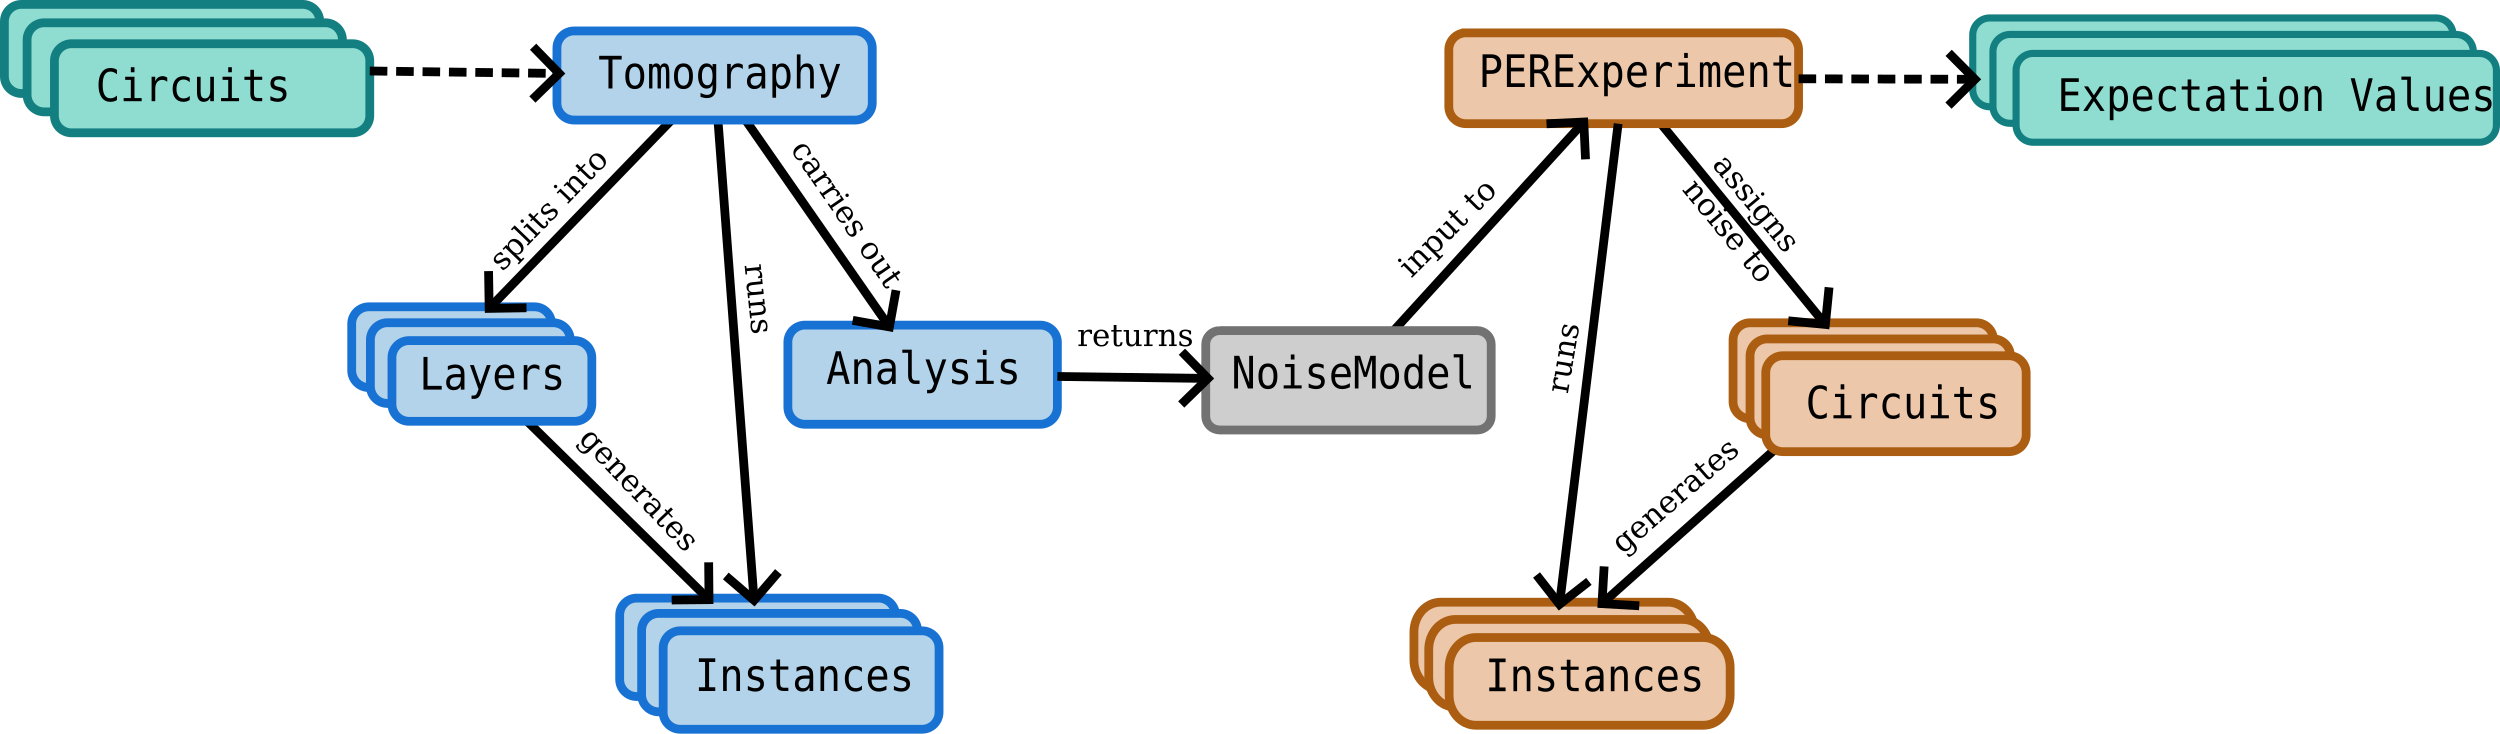
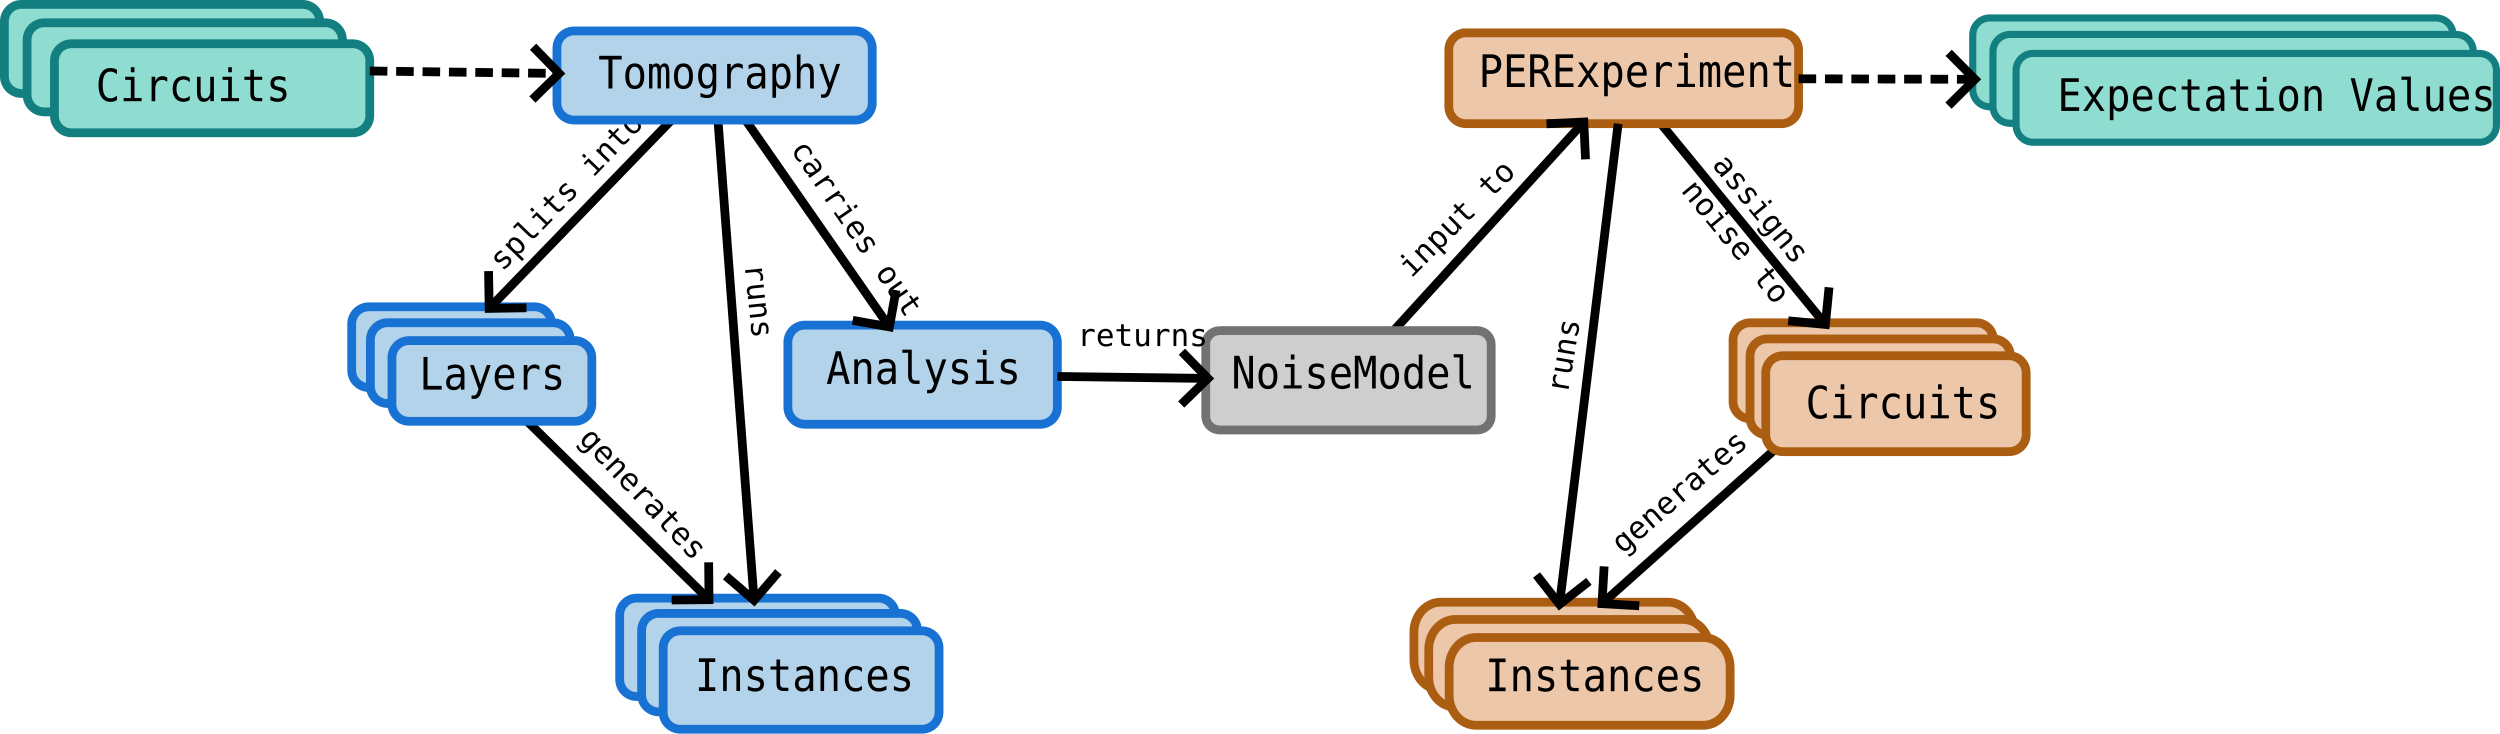
<svg xmlns="http://www.w3.org/2000/svg" width="852.582mm" height="250.199mm" viewBox="0 0 852.582 250.199" version="1.1" id="svg5">
  <defs id="defs2">
    <marker style="overflow:visible" id="marker4049" refX="0" refY="0" orient="auto-start-reverse" markerWidth="4.061" markerHeight="6.707" viewBox="0 0 4.061 6.707" preserveAspectRatio="xMidYMid">
      <path style="fill:none;stroke:context-stroke;stroke-width:1;stroke-linecap:butt" d="M 3,-3 0,0 3,3" id="path4047" transform="rotate(180,0.125,0)" />
    </marker>
    <marker style="overflow:visible" id="marker3287" refX="0" refY="0" orient="auto-start-reverse" markerWidth="4.061" markerHeight="6.707" viewBox="0 0 4.061 6.707" preserveAspectRatio="xMidYMid">
      <path style="fill:none;stroke:context-stroke;stroke-width:1;stroke-linecap:butt" d="M 3,-3 0,0 3,3" id="path3285" transform="rotate(180,0.125,0)" />
    </marker>
    <marker style="overflow:visible" id="marker3177" refX="0" refY="0" orient="auto-start-reverse" markerWidth="4.061" markerHeight="6.707" viewBox="0 0 4.061 6.707" preserveAspectRatio="xMidYMid">
      <path style="fill:none;stroke:context-stroke;stroke-width:1;stroke-linecap:butt" d="M 3,-3 0,0 3,3" id="path3175" transform="rotate(180,0.125,0)" />
    </marker>
    <marker style="overflow:visible" id="marker3085" refX="0" refY="0" orient="auto-start-reverse" markerWidth="4.061" markerHeight="6.707" viewBox="0 0 4.061 6.707" preserveAspectRatio="xMidYMid">
      <path style="fill:none;stroke:context-stroke;stroke-width:1;stroke-linecap:butt" d="M 3,-3 0,0 3,3" id="path3083" transform="rotate(180,0.125,0)" />
    </marker>
    <marker style="overflow:visible" id="marker3011" refX="0" refY="0" orient="auto-start-reverse" markerWidth="4.061" markerHeight="6.707" viewBox="0 0 4.061 6.707" preserveAspectRatio="xMidYMid">
      <path style="fill:none;stroke:context-stroke;stroke-width:1;stroke-linecap:butt" d="M 3,-3 0,0 3,3" id="path3009" transform="rotate(180,0.125,0)" />
    </marker>
    <marker style="overflow:visible" id="Arrow1" refX="0" refY="0" orient="auto-start-reverse" markerWidth="4.061" markerHeight="6.707" viewBox="0 0 4.061 6.707" preserveAspectRatio="xMidYMid">
      <path style="fill:none;stroke:context-stroke;stroke-width:1;stroke-linecap:butt" d="M 3,-3 0,0 3,3" id="path5057" transform="rotate(180,0.125,0)" />
    </marker>
    <rect x="2370.446" y="958.039" width="11.69" height="52.111" id="rect867" />
    <rect x="89.245" y="424.159" width="208.038" height="88.175" id="rect16344" />
  </defs>
  <g id="layer1" transform="translate(-531.6867,-143.9416)">
    <g id="g2712">
      <g id="g2726" transform="translate(-112.6964,-45.52308)">
        <g id="g1764" transform="translate(-156.9623,-84.35236)">
          <path id="rect234-5-6-5-7" d="m 1292.681,479.185 h 77.552 a 9.141,10.196 0 0 1 9.141,10.196 v 9.533 a 9.141,10.196 0 0 1 -9.141,10.196 h -77.552 a 9.141,10.196 0 0 1 -9.141,-10.196 v -9.533 a 9.141,10.196 0 0 1 9.141,-10.196 z" style="fill:#edc7a9;fill-opacity:1;stroke:#ab5e11;stroke-width:3;stroke-dasharray:none;stroke-opacity:1" />
          <text xml:space="preserve" style="font-size:14.519px;line-height:1.25;font-family:'DejaVu Math TeX Gyre';-inkscape-font-specification:'DejaVu Math TeX Gyre';stroke-width:1.4;stroke-dasharray:none" x="1364.369" y="472.504" id="text16182-9-1-2-8" transform="scale(0.9497893,1.052865)">
            <tspan id="tspan16180-2-5-5-6" style="font-style:normal;font-variant:normal;font-weight:normal;font-stretch:normal;font-size:14.519px;font-family:Consolas;-inkscape-font-specification:Consolas;stroke-width:1.4;stroke-dasharray:none" x="1364.369" y="472.504">Instances</tspan>
          </text>
        </g>
        <g id="g1764-6" transform="translate(-151.9075,-78.47361)">
          <path id="rect234-5-6-5-7-8" d="m 1292.681,479.185 h 77.552 a 9.141,10.196 0 0 1 9.141,10.196 v 9.533 a 9.141,10.196 0 0 1 -9.141,10.196 h -77.552 a 9.141,10.196 0 0 1 -9.141,-10.196 v -9.533 a 9.141,10.196 0 0 1 9.141,-10.196 z" style="fill:#edc7a9;fill-opacity:1;stroke:#ab5e11;stroke-width:3;stroke-dasharray:none;stroke-opacity:1" />
          <text xml:space="preserve" style="font-size:14.519px;line-height:1.25;font-family:'DejaVu Math TeX Gyre';-inkscape-font-specification:'DejaVu Math TeX Gyre';stroke-width:1.4;stroke-dasharray:none" x="1364.369" y="472.504" id="text16182-9-1-2-8-9" transform="scale(0.9497893,1.052865)">
            <tspan id="tspan16180-2-5-5-6-2" style="font-style:normal;font-variant:normal;font-weight:normal;font-stretch:normal;font-size:14.519px;font-family:Consolas;-inkscape-font-specification:Consolas;stroke-width:1.4;stroke-dasharray:none" x="1364.369" y="472.504">Instances</tspan>
          </text>
        </g>
        <g id="g1764-66" transform="translate(-144.9515,-72.3072)">
          <path id="rect234-5-6-5-7-4" d="m 1292.681,479.185 h 77.552 a 9.141,10.196 0 0 1 9.141,10.196 v 9.533 a 9.141,10.196 0 0 1 -9.141,10.196 h -77.552 a 9.141,10.196 0 0 1 -9.141,-10.196 v -9.533 a 9.141,10.196 0 0 1 9.141,-10.196 z" style="fill:#edc7a9;fill-opacity:1;stroke:#ab5e11;stroke-width:3;stroke-dasharray:none;stroke-opacity:1" />
          <text xml:space="preserve" style="font-size:14.519px;line-height:1.25;font-family:'DejaVu Math TeX Gyre';-inkscape-font-specification:'DejaVu Math TeX Gyre';stroke-width:1.4;stroke-dasharray:none" x="1364.369" y="472.504" id="text16182-9-1-2-8-95" transform="scale(0.9497893,1.052865)">
            <tspan id="tspan16180-2-5-5-6-0" style="font-style:normal;font-variant:normal;font-weight:normal;font-stretch:normal;font-size:14.519px;font-family:Consolas;-inkscape-font-specification:Consolas;stroke-width:1.4;stroke-dasharray:none" x="1364.369" y="472.504">Instances</tspan>
          </text>
        </g>
      </g>
    </g>
    <path style="fill:none;fill-rule:evenodd;stroke:#000000;stroke-width:3;stroke-linecap:butt;stroke-linejoin:miter;stroke-dasharray:none;stroke-opacity:1;marker-end:url(#marker3287)" d="m 1148.777,286.726 -70.197,62.583" id="path1882" />
    <g id="g2529" transform="translate(-104.9009,-48.47905)">
      <g id="g1749" transform="translate(205.1667,164.5525)">
        <path style="fill:#edc7a9;fill-opacity:1;stroke:#ab5e11;stroke-width:3;stroke-dasharray:none;stroke-opacity:1" id="rect234-5-6-9" width="88.812" height="32.706" x="1022.448" y="137.946" d="m 1028.269,137.946 h 77.17 a 5.821,5.821 45 0 1 5.821,5.821 v 21.064 a 5.821,5.821 135 0 1 -5.821,5.821 h -77.17 a 5.821,5.821 45 0 1 -5.821,-5.821 v -21.064 a 5.821,5.821 135 0 1 5.821,-5.821 z" />
        <text xml:space="preserve" style="font-size:14.519px;line-height:1.25;font-family:'DejaVu Math TeX Gyre';-inkscape-font-specification:'DejaVu Math TeX Gyre';stroke-width:2;stroke-dasharray:none" x="1090.804" y="151.3" id="text16182-9-1-7" transform="scale(0.9497893,1.052865)">
          <tspan id="tspan16180-2-5-7" style="font-style:normal;font-variant:normal;font-weight:normal;font-stretch:normal;font-size:14.519px;font-family:Consolas;-inkscape-font-specification:Consolas;stroke-width:2;stroke-dasharray:none" x="1090.804" y="151.3">Circuits</tspan>
        </text>
      </g>
      <g id="g1749-8" transform="translate(210.9589,170.0601)">
        <path style="fill:#edc7a9;fill-opacity:1;stroke:#ab5e11;stroke-width:3;stroke-dasharray:none;stroke-opacity:1" id="rect234-5-6-9-8" width="88.812" height="32.706" x="1022.448" y="137.946" d="m 1028.269,137.946 h 77.17 a 5.821,5.821 45 0 1 5.821,5.821 v 21.064 a 5.821,5.821 135 0 1 -5.821,5.821 h -77.17 a 5.821,5.821 45 0 1 -5.821,-5.821 v -21.064 a 5.821,5.821 135 0 1 5.821,-5.821 z" />
        <text xml:space="preserve" style="font-size:14.519px;line-height:1.25;font-family:'DejaVu Math TeX Gyre';-inkscape-font-specification:'DejaVu Math TeX Gyre';stroke-width:2;stroke-dasharray:none" x="1090.804" y="151.3" id="text16182-9-1-7-4" transform="scale(0.9497893,1.052865)">
          <tspan id="tspan16180-2-5-7-3" style="font-style:normal;font-variant:normal;font-weight:normal;font-stretch:normal;font-size:14.519px;font-family:Consolas;-inkscape-font-specification:Consolas;stroke-width:2;stroke-dasharray:none" x="1090.804" y="151.3">Circuits</tspan>
        </text>
      </g>
      <g id="g1749-4" transform="translate(216.3185,175.7932)">
        <path style="fill:#edc7a9;fill-opacity:1;stroke:#ab5e11;stroke-width:3;stroke-dasharray:none;stroke-opacity:1" id="rect234-5-6-9-9" width="88.812" height="32.706" x="1022.448" y="137.946" d="m 1028.269,137.946 h 77.17 a 5.821,5.821 45 0 1 5.821,5.821 v 21.064 a 5.821,5.821 135 0 1 -5.821,5.821 h -77.17 a 5.821,5.821 45 0 1 -5.821,-5.821 v -21.064 a 5.821,5.821 135 0 1 5.821,-5.821 z" />
        <text xml:space="preserve" style="font-size:14.519px;line-height:1.25;font-family:'DejaVu Math TeX Gyre';-inkscape-font-specification:'DejaVu Math TeX Gyre';stroke-width:2;stroke-dasharray:none" x="1090.804" y="151.3" id="text16182-9-1-7-2" transform="scale(0.9497893,1.052865)">
          <tspan id="tspan16180-2-5-7-0" style="font-style:normal;font-variant:normal;font-weight:normal;font-stretch:normal;font-size:14.519px;font-family:Consolas;-inkscape-font-specification:Consolas;stroke-width:2;stroke-dasharray:none" x="1090.804" y="151.3">Circuits</tspan>
        </text>
      </g>
    </g>
    <path style="fill:none;fill-rule:evenodd;stroke:#000000;stroke-width:3;stroke-linecap:butt;stroke-linejoin:miter;stroke-dasharray:none;stroke-opacity:1;marker-end:url(#marker4049)" d="m 1098.102,186.116 55.622,67.904" id="path1876" />
    <g id="g1759" transform="translate(-276.5051,65.72319)">
      <path style="fill:#edc7a9;fill-opacity:1;stroke:#ab5e11;stroke-width:3;stroke-dasharray:none;stroke-opacity:1" id="rect234-5-6-5" width="119.286" height="30.974" x="1302.279" y="89.418" d="m 1308.1,89.418 h 107.644 a 5.821,5.821 45 0 1 5.821,5.821 V 114.572 a 5.821,5.821 135 0 1 -5.821,5.821 l -107.644,0 a 5.821,5.821 45 0 1 -5.821,-5.821 l 0,-19.332 a 5.821,5.821 135 0 1 5.821,-5.821 z" />
      <text xml:space="preserve" style="font-size:14.519px;line-height:1.25;font-family:'DejaVu Math TeX Gyre';-inkscape-font-specification:'DejaVu Math TeX Gyre';stroke-width:1.4;stroke-dasharray:none" x="1381.857" y="102.462" id="text16182-9-1-2" transform="scale(0.9497893,1.052865)">
        <tspan id="tspan16180-2-5-5" style="font-style:normal;font-variant:normal;font-weight:normal;font-stretch:normal;font-size:14.519px;font-family:Consolas;-inkscape-font-specification:Consolas;stroke-width:1.4;stroke-dasharray:none" x="1381.857" y="102.462">PERExperiment</tspan>
      </text>
    </g>
    <path style="fill:none;fill-rule:evenodd;stroke:#000000;stroke-width:3;stroke-linecap:butt;stroke-linejoin:miter;stroke-miterlimit:3.9;stroke-dasharray:none;stroke-opacity:1;marker-start:url(#marker3287)" d="m 1071.305,186.116 -64.305,70.571" id="path1870" />
    <g id="g2515" transform="translate(43.19216,-8.412122)">
      <g id="g1744" transform="translate(-68.87166,-96.8962)">
        <path style="fill:#b3d3ea;fill-opacity:1;stroke:#1872d3;stroke-width:3;stroke-dasharray:none;stroke-opacity:1" id="rect234-1-6" width="94.081" height="33.569" x="768.695" y="453.223" d="m 774.516,453.223 h 82.439 a 5.821,5.821 45 0 1 5.821,5.821 v 21.927 a 5.821,5.821 135 0 1 -5.821,5.821 h -82.439 a 5.821,5.821 45 0 1 -5.821,-5.821 v -21.927 a 5.821,5.821 135 0 1 5.821,-5.821 z" />
        <text xml:space="preserve" style="font-size:14.519px;line-height:1.25;font-family:'DejaVu Math TeX Gyre';-inkscape-font-specification:'DejaVu Math TeX Gyre';stroke-width:1.4;stroke-dasharray:none" x="820.736" y="449.948" id="text16182-5-3" transform="scale(0.9497893,1.052865)">
          <tspan id="tspan16180-9-9" style="font-style:normal;font-variant:normal;font-weight:normal;font-stretch:normal;font-size:14.519px;font-family:Consolas;-inkscape-font-specification:Consolas;stroke-width:1.4;stroke-dasharray:none" x="820.736" y="449.948">Instances</tspan>
        </text>
      </g>
      <g id="g1744-2" transform="translate(-61.38724,-91.67956)">
        <path style="fill:#b3d3ea;fill-opacity:1;stroke:#1872d3;stroke-width:3;stroke-dasharray:none;stroke-opacity:1" id="rect234-1-6-5" width="94.081" height="33.569" x="768.695" y="453.223" d="m 774.516,453.223 h 82.439 a 5.821,5.821 45 0 1 5.821,5.821 v 21.927 a 5.821,5.821 135 0 1 -5.821,5.821 h -82.439 a 5.821,5.821 45 0 1 -5.821,-5.821 v -21.927 a 5.821,5.821 135 0 1 5.821,-5.821 z" />
        <text xml:space="preserve" style="font-size:14.519px;line-height:1.25;font-family:'DejaVu Math TeX Gyre';-inkscape-font-specification:'DejaVu Math TeX Gyre';stroke-width:1.4;stroke-dasharray:none" x="820.736" y="449.948" id="text16182-5-3-4" transform="scale(0.9497893,1.052865)">
          <tspan id="tspan16180-9-9-7" style="font-style:normal;font-variant:normal;font-weight:normal;font-stretch:normal;font-size:14.519px;font-family:Consolas;-inkscape-font-specification:Consolas;stroke-width:1.4;stroke-dasharray:none" x="820.736" y="449.948">Instances</tspan>
        </text>
      </g>
      <g id="g1744-4" transform="translate(-54.03583,-85.73843)">
        <path style="fill:#b3d3ea;fill-opacity:1;stroke:#1872d3;stroke-width:3;stroke-dasharray:none;stroke-opacity:1" id="rect234-1-6-3" width="94.081" height="33.569" x="768.695" y="453.223" d="m 774.516,453.223 h 82.439 a 5.821,5.821 45 0 1 5.821,5.821 v 21.927 a 5.821,5.821 135 0 1 -5.821,5.821 h -82.439 a 5.821,5.821 45 0 1 -5.821,-5.821 v -21.927 a 5.821,5.821 135 0 1 5.821,-5.821 z" />
        <text xml:space="preserve" style="font-size:14.519px;line-height:1.25;font-family:'DejaVu Math TeX Gyre';-inkscape-font-specification:'DejaVu Math TeX Gyre';stroke-width:1.4;stroke-dasharray:none" x="820.736" y="449.948" id="text16182-5-3-0" transform="scale(0.9497893,1.052865)">
          <tspan id="tspan16180-9-9-78" style="font-style:normal;font-variant:normal;font-weight:normal;font-stretch:normal;font-size:14.519px;font-family:Consolas;-inkscape-font-specification:Consolas;stroke-width:1.4;stroke-dasharray:none" x="820.736" y="449.948">Instances</tspan>
        </text>
      </g>
    </g>
    <path style="fill:none;fill-rule:evenodd;stroke:#000000;stroke-width:3;stroke-linecap:butt;stroke-linejoin:miter;stroke-dasharray:none;stroke-opacity:1;marker-end:url(#marker3177)" d="m 699.74,276.102 73.206,71.812" id="path1842" />
    <g id="g2204" transform="translate(19.57863,-24.73557)">
      <g id="g1734" transform="translate(32.16305,10.22578)">
        <path style="fill:#b3d3ea;fill-opacity:1;stroke:#1872d3;stroke-width:3;stroke-dasharray:none;stroke-opacity:1" id="rect234-1-6-8-1" width="68.161" height="27.524" x="599.889" y="263.088" d="m 605.71,263.088 h 56.519 a 5.821,5.821 45 0 1 5.821,5.821 v 15.882 a 5.821,5.821 135 0 1 -5.821,5.821 h -56.519 a 5.821,5.821 45 0 1 -5.821,-5.821 v -15.882 a 5.821,5.821 135 0 1 5.821,-5.821 z" />
        <text xml:space="preserve" style="font-size:14.519px;line-height:1.25;font-family:'DejaVu Math TeX Gyre';-inkscape-font-specification:'DejaVu Math TeX Gyre';stroke-width:1.4;stroke-dasharray:none" x="641.392" y="265.744" id="text16182-5-3-5-5" transform="scale(0.9497893,1.052865)">
          <tspan id="tspan16180-9-9-0-9" style="font-style:normal;font-variant:normal;font-weight:normal;font-stretch:normal;font-size:14.519px;font-family:Consolas;-inkscape-font-specification:Consolas;stroke-width:1.4;stroke-dasharray:none" x="641.392" y="265.744">Layers</tspan>
        </text>
      </g>
      <g id="g1734-0" transform="translate(38.53703,15.65225)">
        <path style="fill:#b3d3ea;fill-opacity:1;stroke:#1872d3;stroke-width:3;stroke-dasharray:none;stroke-opacity:1" id="rect234-1-6-8-1-3" width="68.161" height="27.524" x="599.889" y="263.088" d="m 605.71,263.088 h 56.519 a 5.821,5.821 45 0 1 5.821,5.821 v 15.882 a 5.821,5.821 135 0 1 -5.821,5.821 h -56.519 a 5.821,5.821 45 0 1 -5.821,-5.821 v -15.882 a 5.821,5.821 135 0 1 5.821,-5.821 z" />
        <text xml:space="preserve" style="font-size:14.519px;line-height:1.25;font-family:'DejaVu Math TeX Gyre';-inkscape-font-specification:'DejaVu Math TeX Gyre';stroke-width:1.4;stroke-dasharray:none" x="641.392" y="265.744" id="text16182-5-3-5-5-6" transform="scale(0.9497893,1.052865)">
          <tspan id="tspan16180-9-9-0-9-1" style="font-style:normal;font-variant:normal;font-weight:normal;font-stretch:normal;font-size:14.519px;font-family:Consolas;-inkscape-font-specification:Consolas;stroke-width:1.4;stroke-dasharray:none" x="641.392" y="265.744">Layers</tspan>
        </text>
      </g>
      <g id="g1734-3" transform="translate(45.88959,21.7428)">
        <path style="fill:#b3d3ea;fill-opacity:1;stroke:#1872d3;stroke-width:3;stroke-dasharray:none;stroke-opacity:1" id="rect234-1-6-8-1-2" width="68.161" height="27.524" x="599.889" y="263.088" d="m 605.71,263.088 h 56.519 a 5.821,5.821 45 0 1 5.821,5.821 v 15.882 a 5.821,5.821 135 0 1 -5.821,5.821 h -56.519 a 5.821,5.821 45 0 1 -5.821,-5.821 v -15.882 a 5.821,5.821 135 0 1 5.821,-5.821 z" />
        <text xml:space="preserve" style="font-size:14.519px;line-height:1.25;font-family:'DejaVu Math TeX Gyre';-inkscape-font-specification:'DejaVu Math TeX Gyre';stroke-width:1.4;stroke-dasharray:none" x="641.392" y="265.744" id="text16182-5-3-5-5-0" transform="scale(0.9497893,1.052865)">
          <tspan id="tspan16180-9-9-0-9-6" style="font-style:normal;font-variant:normal;font-weight:normal;font-stretch:normal;font-size:14.519px;font-family:Consolas;-inkscape-font-specification:Consolas;stroke-width:1.4;stroke-dasharray:none" x="641.392" y="265.744">Layers</tspan>
        </text>
      </g>
    </g>
    <path style="fill:none;fill-rule:evenodd;stroke:#000000;stroke-width:3;stroke-linecap:butt;stroke-linejoin:miter;stroke-dasharray:none;stroke-opacity:1;marker-end:url(#marker3287)" d="M 760.684,184.88 699.031,248.578" id="path1766" />
    <text xml:space="preserve" transform="matrix(0.415482,0,0,0.4634731,-342.1323,-67.21666)" id="text16342" style="font-size:40px;line-height:1.25;font-family:'DejaVu Math TeX Gyre';-inkscape-font-specification:'DejaVu Math TeX Gyre';white-space:pre;shape-inside:url(#rect16344);display:inline;stroke-width:0.603" />
    <text xml:space="preserve" style="font-size:10.532px;line-height:1.25;font-family:Consolas;-inkscape-font-specification:Consolas;stroke-width:0.265" x="500.937" y="423.12" id="text91353" transform="scale(0.9468122,1.056176)">
      <tspan id="tspan91351" style="stroke-width:0.265" x="500.937" y="423.12" />
    </text>
    <text xml:space="preserve" transform="matrix(0.415482,0,0,0.4634731,311.6147,5.568578)" id="text865" style="font-size:40px;line-height:1.25;font-family:'DejaVu Math TeX Gyre';-inkscape-font-specification:'DejaVu Math TeX Gyre';white-space:pre;shape-inside:url(#rect867);display:inline;stroke-width:0.603" />
    <path style="fill:none;fill-rule:evenodd;stroke:#000000;stroke-width:0.265px;stroke-linecap:butt;stroke-linejoin:miter;stroke-opacity:1" d="m 749.343,379.241 v 0" id="path979" />
    <text xml:space="preserve" style="font-size:10.583px;line-height:1.25;font-family:'DejaVu Math TeX Gyre';-inkscape-font-specification:'DejaVu Math TeX Gyre';stroke-width:0.265" x="317.219" y="670.572" id="text1770" transform="rotate(-46.07336)">
-       <tspan id="tspan1768" style="stroke-width:0.265" x="317.219" y="670.572">splits into</tspan>
+       <tspan id="tspan1768" style="font-style:normal;font-variant:normal;font-weight:normal;font-stretch:normal;font-family:Consolas;-inkscape-font-specification:Consolas;stroke-width:0.265" x="317.219" y="670.572">splits into</tspan>
    </text>
    <text xml:space="preserve" style="font-size:10.583px;line-height:1.25;font-family:'DejaVu Math TeX Gyre';-inkscape-font-specification:'DejaVu Math TeX Gyre';stroke-width:0.265" x="714.992" y="-325.906" id="text1846" transform="rotate(46.47176)">
-       <tspan id="tspan1844" style="stroke-width:0.265" x="714.992" y="-325.906">generates</tspan>
+       <tspan id="tspan1844" style="font-style:normal;font-variant:normal;font-weight:normal;font-stretch:normal;font-family:Consolas;-inkscape-font-specification:Consolas;stroke-width:0.265" x="714.992" y="-325.906">generates</tspan>
    </text>
    <text xml:space="preserve" style="font-size:10.583px;line-height:1.25;font-family:'DejaVu Math TeX Gyre';-inkscape-font-specification:'DejaVu Math TeX Gyre';stroke-width:0.265" x="791.151" y="254.067" id="text1850">
      <tspan id="tspan1848" style="stroke-width:0.265" x="791.151" y="254.067" />
    </text>
    <g id="g1739" transform="translate(-71.11669,-11.16614)">
      <path style="fill:#b3d3ea;fill-opacity:1;stroke:#1872d3;stroke-width:3;stroke-dasharray:none;stroke-opacity:1" id="rect234-1" width="91.905" height="33.804" x="871.495" y="265.988" d="m 877.316,265.988 h 80.264 a 5.821,5.821 45 0 1 5.821,5.821 v 22.162 a 5.821,5.821 135 0 1 -5.821,5.821 h -80.264 a 5.821,5.821 45 0 1 -5.821,-5.821 v -22.162 a 5.821,5.821 135 0 1 5.821,-5.821 z" />
      <text xml:space="preserve" style="font-size:14.519px;line-height:1.25;font-family:'DejaVu Math TeX Gyre';-inkscape-font-specification:'DejaVu Math TeX Gyre';stroke-width:1.4;stroke-dasharray:none" x="931.294" y="271.679" id="text16182-5" transform="scale(0.9497893,1.052865)">
        <tspan id="tspan16180-9" style="font-style:normal;font-variant:normal;font-weight:normal;font-stretch:normal;font-size:14.519px;font-family:Consolas;-inkscape-font-specification:Consolas;stroke-width:1.4;stroke-dasharray:none" x="931.294" y="271.679">Analysis</tspan>
      </text>
    </g>
    <path style="fill:none;fill-rule:evenodd;stroke:#000000;stroke-width:3;stroke-linecap:butt;stroke-linejoin:miter;stroke-dasharray:none;stroke-opacity:1;marker-start:url(#marker3011)" d="M 834.579,254.822 785.947,184.88" id="path1852" />
    <text xml:space="preserve" style="font-size:10.583px;line-height:1.25;font-family:'DejaVu Math TeX Gyre';-inkscape-font-specification:'DejaVu Math TeX Gyre';stroke-width:0.265" x="614.459" y="-549.663" id="text1856" transform="rotate(55.48624)">
-       <tspan id="tspan1854" style="stroke-width:0.265" x="614.459" y="-549.663">carries out</tspan>
+       <tspan id="tspan1854" style="font-style:normal;font-variant:normal;font-weight:normal;font-stretch:normal;font-family:Consolas;-inkscape-font-specification:Consolas;stroke-width:0.265" x="614.459" y="-549.663">carries out</tspan>
    </text>
    <path style="fill:none;fill-rule:evenodd;stroke:#000000;stroke-width:3;stroke-linecap:butt;stroke-linejoin:miter;stroke-dasharray:none;stroke-opacity:1;marker-end:url(#marker3085)" d="m 776.529,184.88 12.265,163.035" id="path1858" />
    <text xml:space="preserve" style="font-size:10.583px;line-height:1.25;font-family:'DejaVu Math TeX Gyre';-inkscape-font-specification:'DejaVu Math TeX Gyre';stroke-width:0.265" x="314.268" y="-757.136" id="text1862" transform="rotate(84.06053)">
-       <tspan id="tspan1860" style="stroke-width:0.265" x="314.268" y="-757.136">runs</tspan>
+       <tspan id="tspan1860" style="font-style:normal;font-variant:normal;font-weight:normal;font-stretch:normal;font-family:Consolas;-inkscape-font-specification:Consolas;stroke-width:0.265" x="314.268" y="-757.136">runs</tspan>
    </text>
    <g id="g1754" transform="translate(-125.1824,-22.25906)">
      <path id="rect234-1-6-8-1-4-6" d="m 1072.869,278.946 h 87.744 a 4.802,4.671 0 0 1 4.802,4.671 v 24.549 a 4.802,4.671 0 0 1 -4.802,4.671 h -87.744 a 4.802,4.671 0 0 1 -4.802,-4.671 V 283.616 a 4.802,4.671 0 0 1 4.802,-4.671 z" style="fill:#cecece;fill-opacity:1;stroke:#727272;stroke-width:3;stroke-dasharray:none;stroke-opacity:1" />
      <text xml:space="preserve" style="font-size:14.519px;line-height:1.25;font-family:'DejaVu Math TeX Gyre';-inkscape-font-specification:'DejaVu Math TeX Gyre';stroke-width:1.4;stroke-dasharray:none" x="1133.75" y="283.69" id="text16182-5-3-5-5-4-2" transform="scale(0.9497893,1.052865)">
        <tspan id="tspan16180-9-9-0-9-4-1" style="font-style:normal;font-variant:normal;font-weight:normal;font-stretch:normal;font-size:14.519px;font-family:Consolas;-inkscape-font-specification:Consolas;stroke-width:1.4;stroke-dasharray:none" x="1133.75" y="283.69">NoiseModel</tspan>
      </text>
    </g>
    <path style="fill:none;fill-rule:evenodd;stroke:#000000;stroke-width:3;stroke-linecap:butt;stroke-linejoin:miter;stroke-dasharray:none;stroke-opacity:1;marker-end:url(#Arrow1)" d="m 892.284,272.328 50.601,0.665" id="path1864" />
    <text xml:space="preserve" style="font-size:10.583px;line-height:1.25;font-family:'DejaVu Math TeX Gyre';-inkscape-font-specification:'DejaVu Math TeX Gyre';stroke-width:0.265" x="899.04" y="261.973" id="text1868">
-       <tspan id="tspan1866" style="stroke-width:0.265" x="899.04" y="261.973">returns</tspan>
+       <tspan id="tspan1866" style="font-style:normal;font-variant:normal;font-weight:normal;font-stretch:normal;font-family:Consolas;-inkscape-font-specification:Consolas;stroke-width:0.265" x="899.04" y="261.973">returns</tspan>
    </text>
    <text xml:space="preserve" style="font-size:10.583px;line-height:1.25;font-family:'DejaVu Math TeX Gyre';-inkscape-font-specification:'DejaVu Math TeX Gyre';stroke-width:0.265" x="547.938" y="884.857" id="text1874" transform="rotate(-44.95961)">
-       <tspan id="tspan1872" style="stroke-width:0.265" x="547.938" y="884.857">input to</tspan>
+       <tspan id="tspan1872" style="font-style:normal;font-variant:normal;font-weight:normal;font-stretch:normal;font-family:Consolas;-inkscape-font-specification:Consolas;stroke-width:0.265" x="547.938" y="884.857">input to</tspan>
    </text>
    <text xml:space="preserve" style="font-size:10.583px;line-height:1.25;font-family:'DejaVu Math TeX Gyre';-inkscape-font-specification:'DejaVu Math TeX Gyre';stroke-width:0.265" x="865.068" y="-731.874" id="text1880" transform="rotate(50.40951)">
-       <tspan style="stroke-width:0.265" x="865.068" y="-731.874" id="tspan2728">assigns</tspan>
-       <tspan style="stroke-width:0.265" x="865.068" y="-718.645" id="tspan2732">noise to</tspan>
+       <tspan style="font-style:normal;font-variant:normal;font-weight:normal;font-stretch:normal;font-family:Consolas;-inkscape-font-specification:Consolas;stroke-width:0.265" x="865.068" y="-731.874" id="tspan2728">assigns</tspan>
+       <tspan style="font-style:normal;font-variant:normal;font-weight:normal;font-stretch:normal;font-family:Consolas;-inkscape-font-specification:Consolas;stroke-width:0.265" x="865.068" y="-718.123" id="tspan2732">noise to</tspan>
    </text>
    <text xml:space="preserve" style="font-size:10.583px;line-height:1.25;font-family:'DejaVu Math TeX Gyre';-inkscape-font-specification:'DejaVu Math TeX Gyre';stroke-width:0.265" x="600.605" y="963.162" id="text1886" transform="rotate(-40.98647)">
-       <tspan id="tspan1884" style="stroke-width:0.265" x="600.605" y="963.162">generates</tspan>
+       <tspan id="tspan1884" style="font-style:normal;font-variant:normal;font-weight:normal;font-stretch:normal;font-family:Consolas;-inkscape-font-specification:Consolas;stroke-width:0.265" x="600.605" y="963.162">generates</tspan>
    </text>
    <text xml:space="preserve" style="font-size:10.583px;line-height:1.25;font-family:'DejaVu Math TeX Gyre';-inkscape-font-specification:'DejaVu Math TeX Gyre';stroke-width:0.265" x="-96.697" y="1097.831" id="text1892" transform="rotate(-80.39912)">
-       <tspan id="tspan1890" style="stroke-width:0.265" x="-96.697" y="1097.831">runs</tspan>
+       <tspan id="tspan1890" style="font-style:normal;font-variant:normal;font-weight:normal;font-stretch:normal;font-family:Consolas;-inkscape-font-specification:Consolas;stroke-width:0.265" x="-96.697" y="1097.831">runs</tspan>
    </text>
    <g id="g1729" transform="translate(-22.32462,62.80718)">
      <path style="fill:#b3d3ea;fill-opacity:1;stroke:#1872d3;stroke-width:3;stroke-dasharray:none;stroke-opacity:1" id="rect234-1-6-8" width="107.537" height="30.379" x="743.942" y="91.694" d="m 749.763,91.694 h 95.895 a 5.821,5.821 45 0 1 5.821,5.821 v 18.737 a 5.821,5.821 135 0 1 -5.821,5.821 h -95.895 a 5.821,5.821 45 0 1 -5.821,-5.821 V 97.515 a 5.821,5.821 135 0 1 5.821,-5.821 z" />
      <text xml:space="preserve" style="font-size:14.519px;line-height:1.25;font-family:'DejaVu Math TeX Gyre';-inkscape-font-specification:'DejaVu Math TeX Gyre';stroke-width:1.4;stroke-dasharray:none" x="798.113" y="105.71" id="text16182-5-3-5" transform="scale(0.9497893,1.052865)">
        <tspan id="tspan16180-9-9-0" style="font-style:normal;font-variant:normal;font-weight:normal;font-stretch:normal;font-size:14.519px;font-family:Consolas;-inkscape-font-specification:Consolas;stroke-width:1.4;stroke-dasharray:none" x="798.113" y="105.71">Tomography</tspan>
      </text>
    </g>
    <g id="g2218" transform="translate(34.77514,1.100781)">
      <g id="g1729-0" transform="translate(-245.5304,52.64669)">
        <path style="fill:#8fddd1;fill-opacity:1;stroke:#147f81;stroke-width:3;stroke-dasharray:none;stroke-opacity:1" id="rect234-1-6-8-2" width="107.537" height="30.379" x="743.942" y="91.694" d="m 749.763,91.694 h 95.895 a 5.821,5.821 45 0 1 5.821,5.821 v 18.737 a 5.821,5.821 135 0 1 -5.821,5.821 h -95.895 a 5.821,5.821 45 0 1 -5.821,-5.821 V 97.515 a 5.821,5.821 135 0 1 5.821,-5.821 z" />
        <text xml:space="preserve" style="font-size:14.519px;line-height:1.25;font-family:'DejaVu Math TeX Gyre';-inkscape-font-specification:'DejaVu Math TeX Gyre';stroke-width:1.4;stroke-dasharray:none" x="798.113" y="105.71" id="text16182-5-3-5-3" transform="scale(0.9497893,1.052865)">
          <tspan id="tspan16180-9-9-0-7" style="font-style:normal;font-variant:normal;font-weight:normal;font-stretch:normal;font-size:14.519px;font-family:Consolas;-inkscape-font-specification:Consolas;stroke-width:1.4;stroke-dasharray:none" x="798.113" y="105.71">Circuits</tspan>
        </text>
      </g>
      <g id="g1729-0-1" transform="translate(-237.7922,58.91402)">
        <path style="fill:#8fddd1;fill-opacity:1;stroke:#147f81;stroke-width:3;stroke-dasharray:none;stroke-opacity:1" id="rect234-1-6-8-2-2" width="107.537" height="30.379" x="743.942" y="91.694" d="m 749.763,91.694 h 95.895 a 5.821,5.821 45 0 1 5.821,5.821 v 18.737 a 5.821,5.821 135 0 1 -5.821,5.821 h -95.895 a 5.821,5.821 45 0 1 -5.821,-5.821 V 97.515 a 5.821,5.821 135 0 1 5.821,-5.821 z" />
        <text xml:space="preserve" style="font-size:14.519px;line-height:1.25;font-family:'DejaVu Math TeX Gyre';-inkscape-font-specification:'DejaVu Math TeX Gyre';stroke-width:1.4;stroke-dasharray:none" x="798.113" y="105.71" id="text16182-5-3-5-3-9" transform="scale(0.9497893,1.052865)">
          <tspan id="tspan16180-9-9-0-7-31" style="font-style:normal;font-variant:normal;font-weight:normal;font-stretch:normal;font-size:14.519px;font-family:Consolas;-inkscape-font-specification:Consolas;stroke-width:1.4;stroke-dasharray:none" x="798.113" y="105.71">Circuits</tspan>
        </text>
      </g>
      <g id="g1729-0-4" transform="translate(-228.4661,66.06429)">
        <path style="fill:#8fddd1;fill-opacity:1;stroke:#147f81;stroke-width:3;stroke-dasharray:none;stroke-opacity:1" id="rect234-1-6-8-2-7" width="107.537" height="30.379" x="743.942" y="91.694" d="m 749.763,91.694 h 95.895 a 5.821,5.821 45 0 1 5.821,5.821 v 18.737 a 5.821,5.821 135 0 1 -5.821,5.821 h -95.895 a 5.821,5.821 45 0 1 -5.821,-5.821 V 97.515 a 5.821,5.821 135 0 1 5.821,-5.821 z" />
        <text xml:space="preserve" style="font-size:14.519px;line-height:1.25;font-family:'DejaVu Math TeX Gyre';-inkscape-font-specification:'DejaVu Math TeX Gyre';stroke-width:1.4;stroke-dasharray:none" x="798.113" y="105.71" id="text16182-5-3-5-3-8" transform="scale(0.9497893,1.052865)">
          <tspan id="tspan16180-9-9-0-7-4" style="font-style:normal;font-variant:normal;font-weight:normal;font-stretch:normal;font-size:14.519px;font-family:Consolas;-inkscape-font-specification:Consolas;stroke-width:1.4;stroke-dasharray:none" x="798.113" y="105.71">Circuits</tspan>
        </text>
      </g>
    </g>
    <g id="g2301" transform="translate(-55.64117,-16.13561)">
      <g id="g1729-0-8" transform="translate(516.1554,74.50583)">
        <path style="fill:#8fddd1;fill-opacity:1;stroke:#147f81;stroke-width:2.434;stroke-dasharray:none;stroke-opacity:1" id="rect234-1-6-8-2-9" width="163.818" height="30.291" x="743.942" y="91.694" d="m 749.763,91.694 h 152.176 a 5.821,5.821 45 0 1 5.821,5.821 V 116.164 a 5.821,5.821 135 0 1 -5.821,5.821 l -152.176,0 a 5.821,5.821 45 0 1 -5.821,-5.821 V 97.515 a 5.821,5.821 135 0 1 5.821,-5.821 z" />
        <text xml:space="preserve" style="font-size:14.519px;line-height:1.25;font-family:'DejaVu Math TeX Gyre';-inkscape-font-specification:'DejaVu Math TeX Gyre';stroke-width:1.4;stroke-dasharray:none" x="798.113" y="105.71" id="text16182-5-3-5-3-7" transform="scale(0.9497893,1.052865)">
          <tspan id="tspan16180-9-9-0-7-3" style="font-style:normal;font-variant:normal;font-weight:normal;font-stretch:normal;font-size:14.519px;font-family:Consolas;-inkscape-font-specification:Consolas;stroke-width:1.4;stroke-dasharray:none" x="798.113" y="105.71">Expectation Values</tspan>
        </text>
      </g>
      <g id="g1729-0-8-5" transform="translate(523.0486,80.13413)">
        <path style="fill:#8fddd1;fill-opacity:1;stroke:#147f81;stroke-width:2.434;stroke-dasharray:none;stroke-opacity:1" id="rect234-1-6-8-2-9-5" width="163.818" height="30.291" x="743.942" y="91.694" d="m 749.763,91.694 h 152.176 a 5.821,5.821 45 0 1 5.821,5.821 V 116.164 a 5.821,5.821 135 0 1 -5.821,5.821 l -152.176,0 a 5.821,5.821 45 0 1 -5.821,-5.821 V 97.515 a 5.821,5.821 135 0 1 5.821,-5.821 z" />
        <text xml:space="preserve" style="font-size:14.519px;line-height:1.25;font-family:'DejaVu Math TeX Gyre';-inkscape-font-specification:'DejaVu Math TeX Gyre';stroke-width:1.4;stroke-dasharray:none" x="798.113" y="105.71" id="text16182-5-3-5-3-7-4" transform="scale(0.9497893,1.052865)">
          <tspan id="tspan16180-9-9-0-7-3-7" style="font-style:normal;font-variant:normal;font-weight:normal;font-stretch:normal;font-size:14.519px;font-family:Consolas;-inkscape-font-specification:Consolas;stroke-width:1.4;stroke-dasharray:none" x="798.113" y="105.71">Expectation Values</tspan>
        </text>
      </g>
      <g id="g1729-0-8-56" transform="translate(530.9333,86.60052)">
        <path style="fill:#8fddd1;fill-opacity:1;stroke:#147f81;stroke-width:2.434;stroke-dasharray:none;stroke-opacity:1" id="rect234-1-6-8-2-9-9" width="163.818" height="30.291" x="743.942" y="91.694" d="m 749.763,91.694 h 152.176 a 5.821,5.821 45 0 1 5.821,5.821 V 116.164 a 5.821,5.821 135 0 1 -5.821,5.821 l -152.176,0 a 5.821,5.821 45 0 1 -5.821,-5.821 V 97.515 a 5.821,5.821 135 0 1 5.821,-5.821 z" />
        <text xml:space="preserve" style="font-size:14.519px;line-height:1.25;font-family:'DejaVu Math TeX Gyre';-inkscape-font-specification:'DejaVu Math TeX Gyre';stroke-width:1.4;stroke-dasharray:none" x="798.113" y="105.71" id="text16182-5-3-5-3-7-3" transform="scale(0.9497893,1.052865)">
          <tspan id="tspan16180-9-9-0-7-3-74" style="font-style:normal;font-variant:normal;font-weight:normal;font-stretch:normal;font-size:14.519px;font-family:Consolas;-inkscape-font-specification:Consolas;stroke-width:1.4;stroke-dasharray:none" x="798.113" y="105.71">Expectation Values</tspan>
        </text>
      </g>
    </g>
    <path style="fill:none;fill-rule:evenodd;stroke:#000000;stroke-width:3;stroke-linecap:butt;stroke-linejoin:miter;stroke-dasharray:none;stroke-opacity:1;marker-end:url(#marker3287)" d="M 1083.528,186.116 1063.623,349.309" id="path1888" />
    <path style="fill:none;fill-rule:evenodd;stroke:#000000;stroke-width:3;stroke-linecap:butt;stroke-linejoin:miter;stroke-dasharray:6, 3;stroke-dashoffset:0;stroke-opacity:1;marker-end:url(#marker4049)" d="m 657.788,168.154 63.829,0.834" id="path4167" />
    <path style="fill:none;fill-rule:evenodd;stroke:#000000;stroke-width:3;stroke-linecap:butt;stroke-linejoin:miter;stroke-dasharray:6, 3;stroke-dashoffset:0;stroke-opacity:1;marker-end:url(#marker4049)" d="m 1145.06,170.808 59.397,0.179" id="path4247" />
  </g>
</svg>
